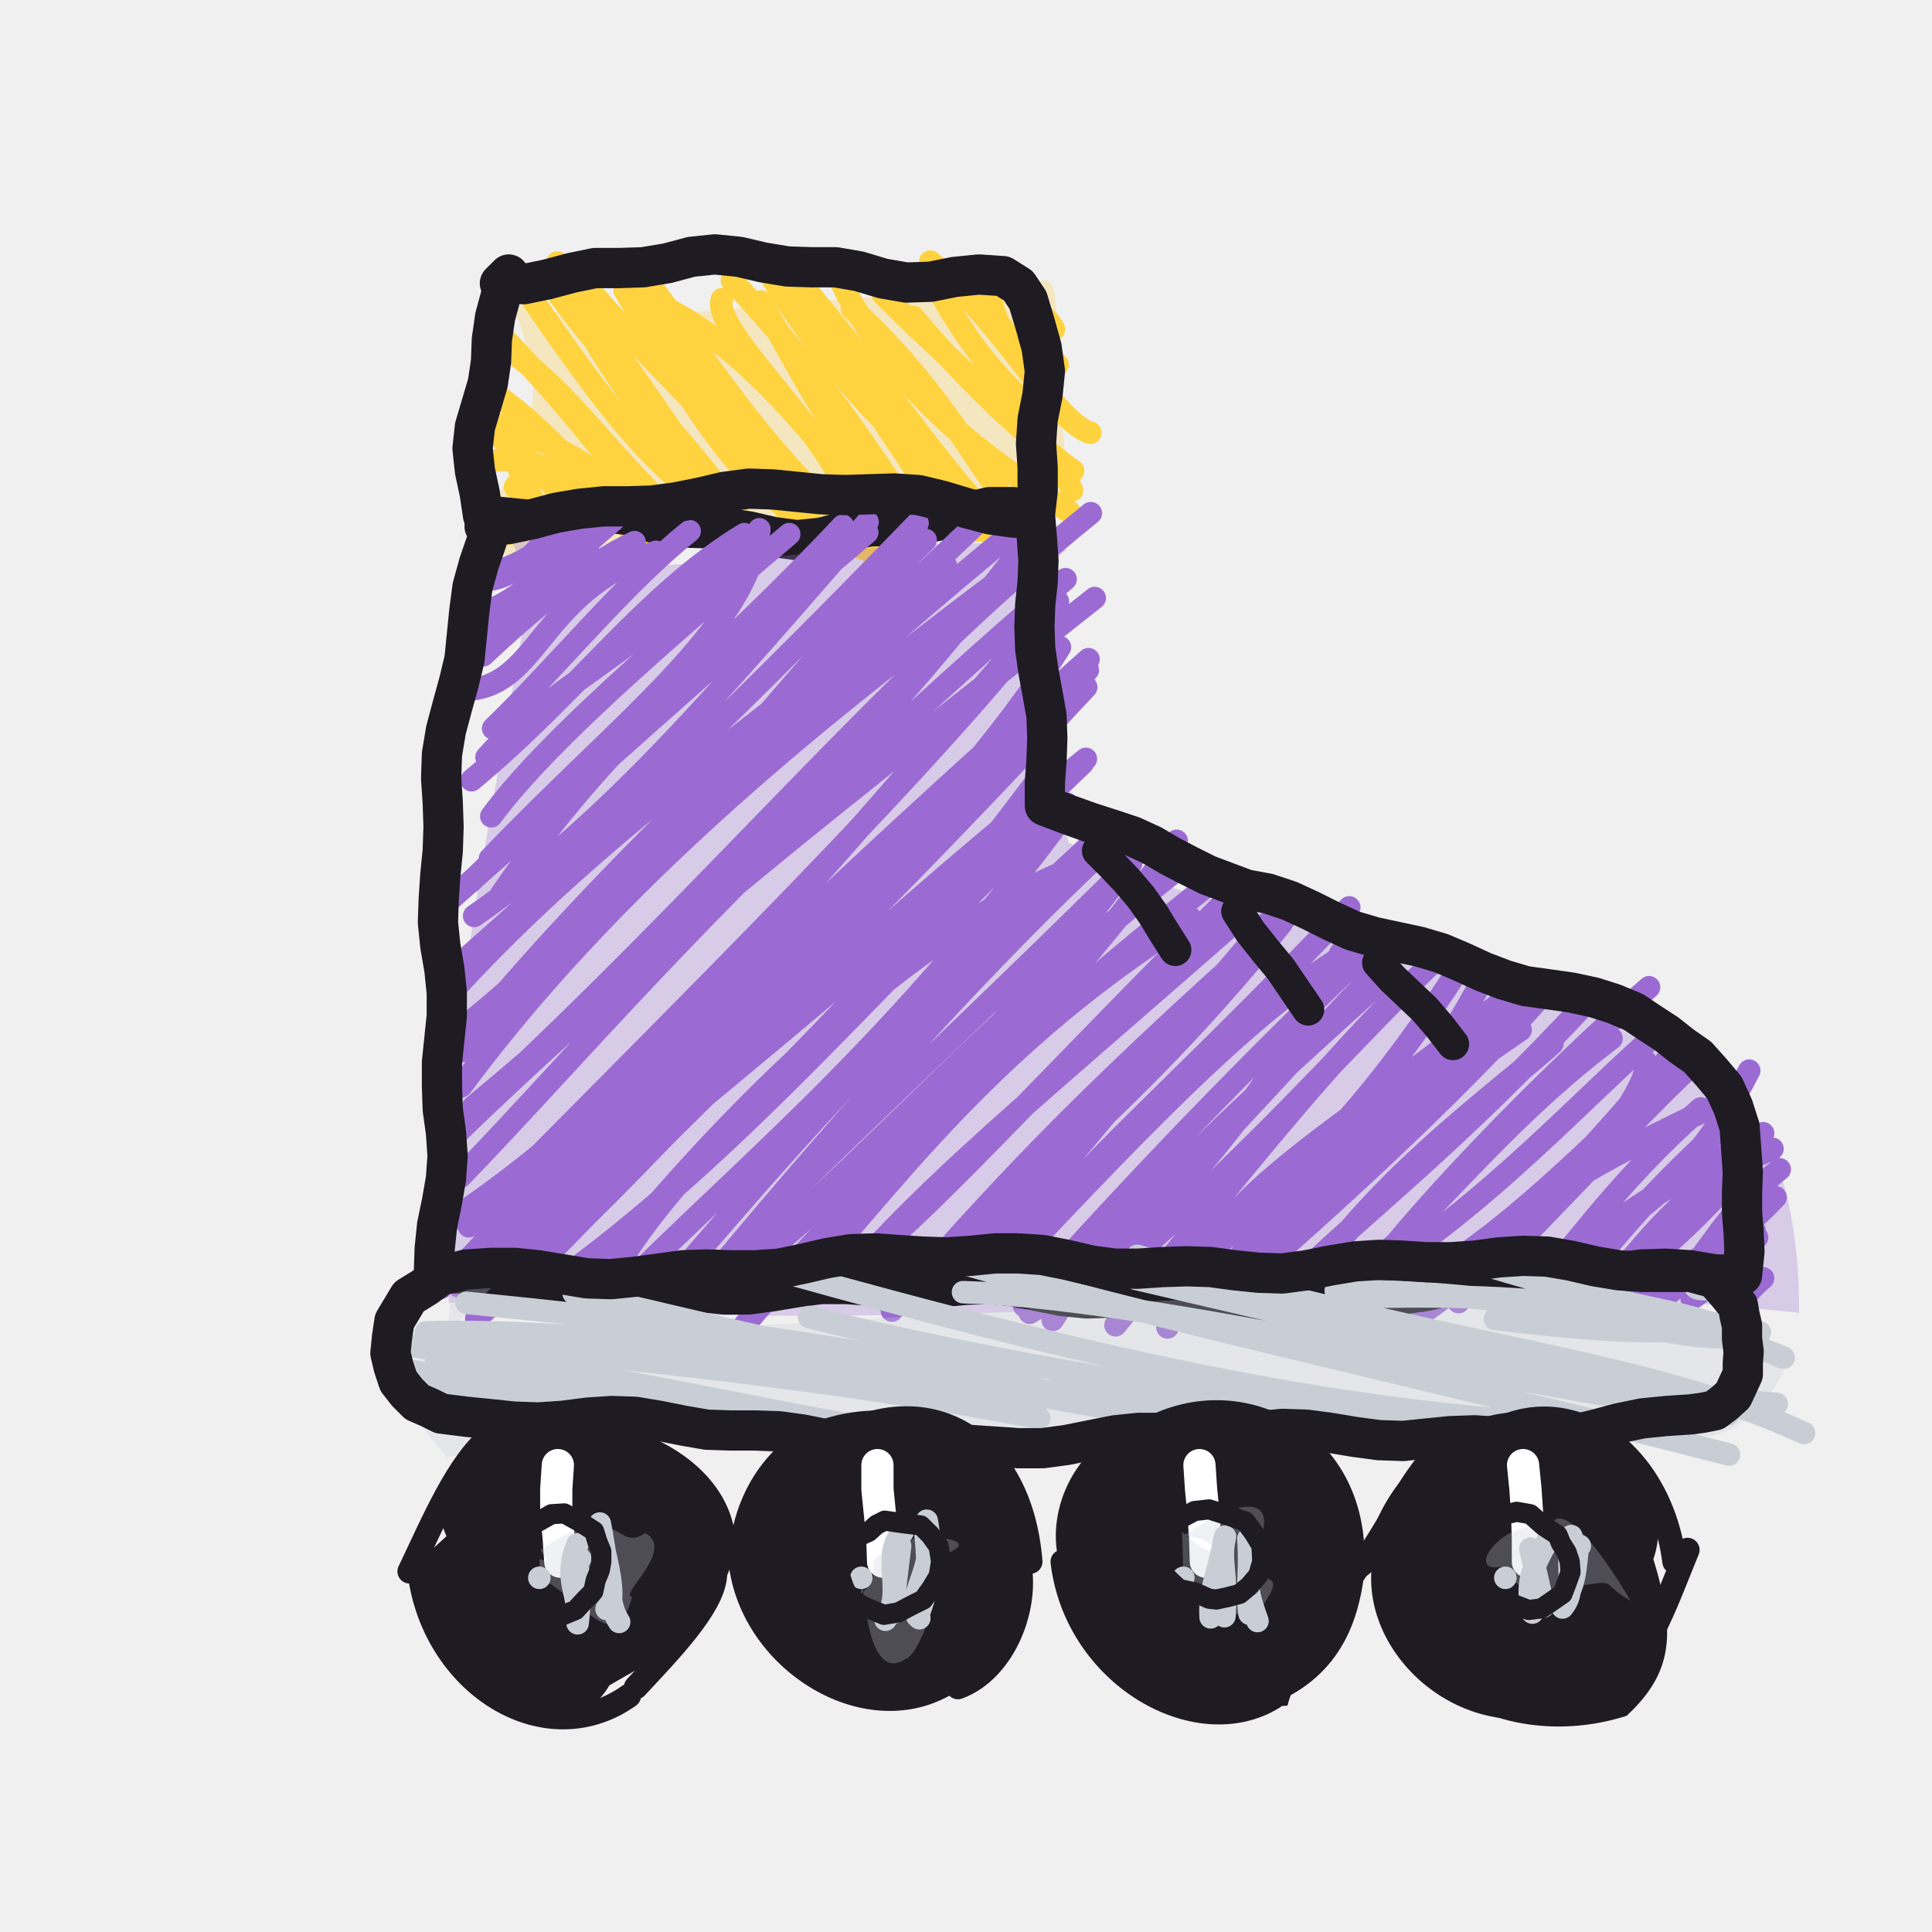
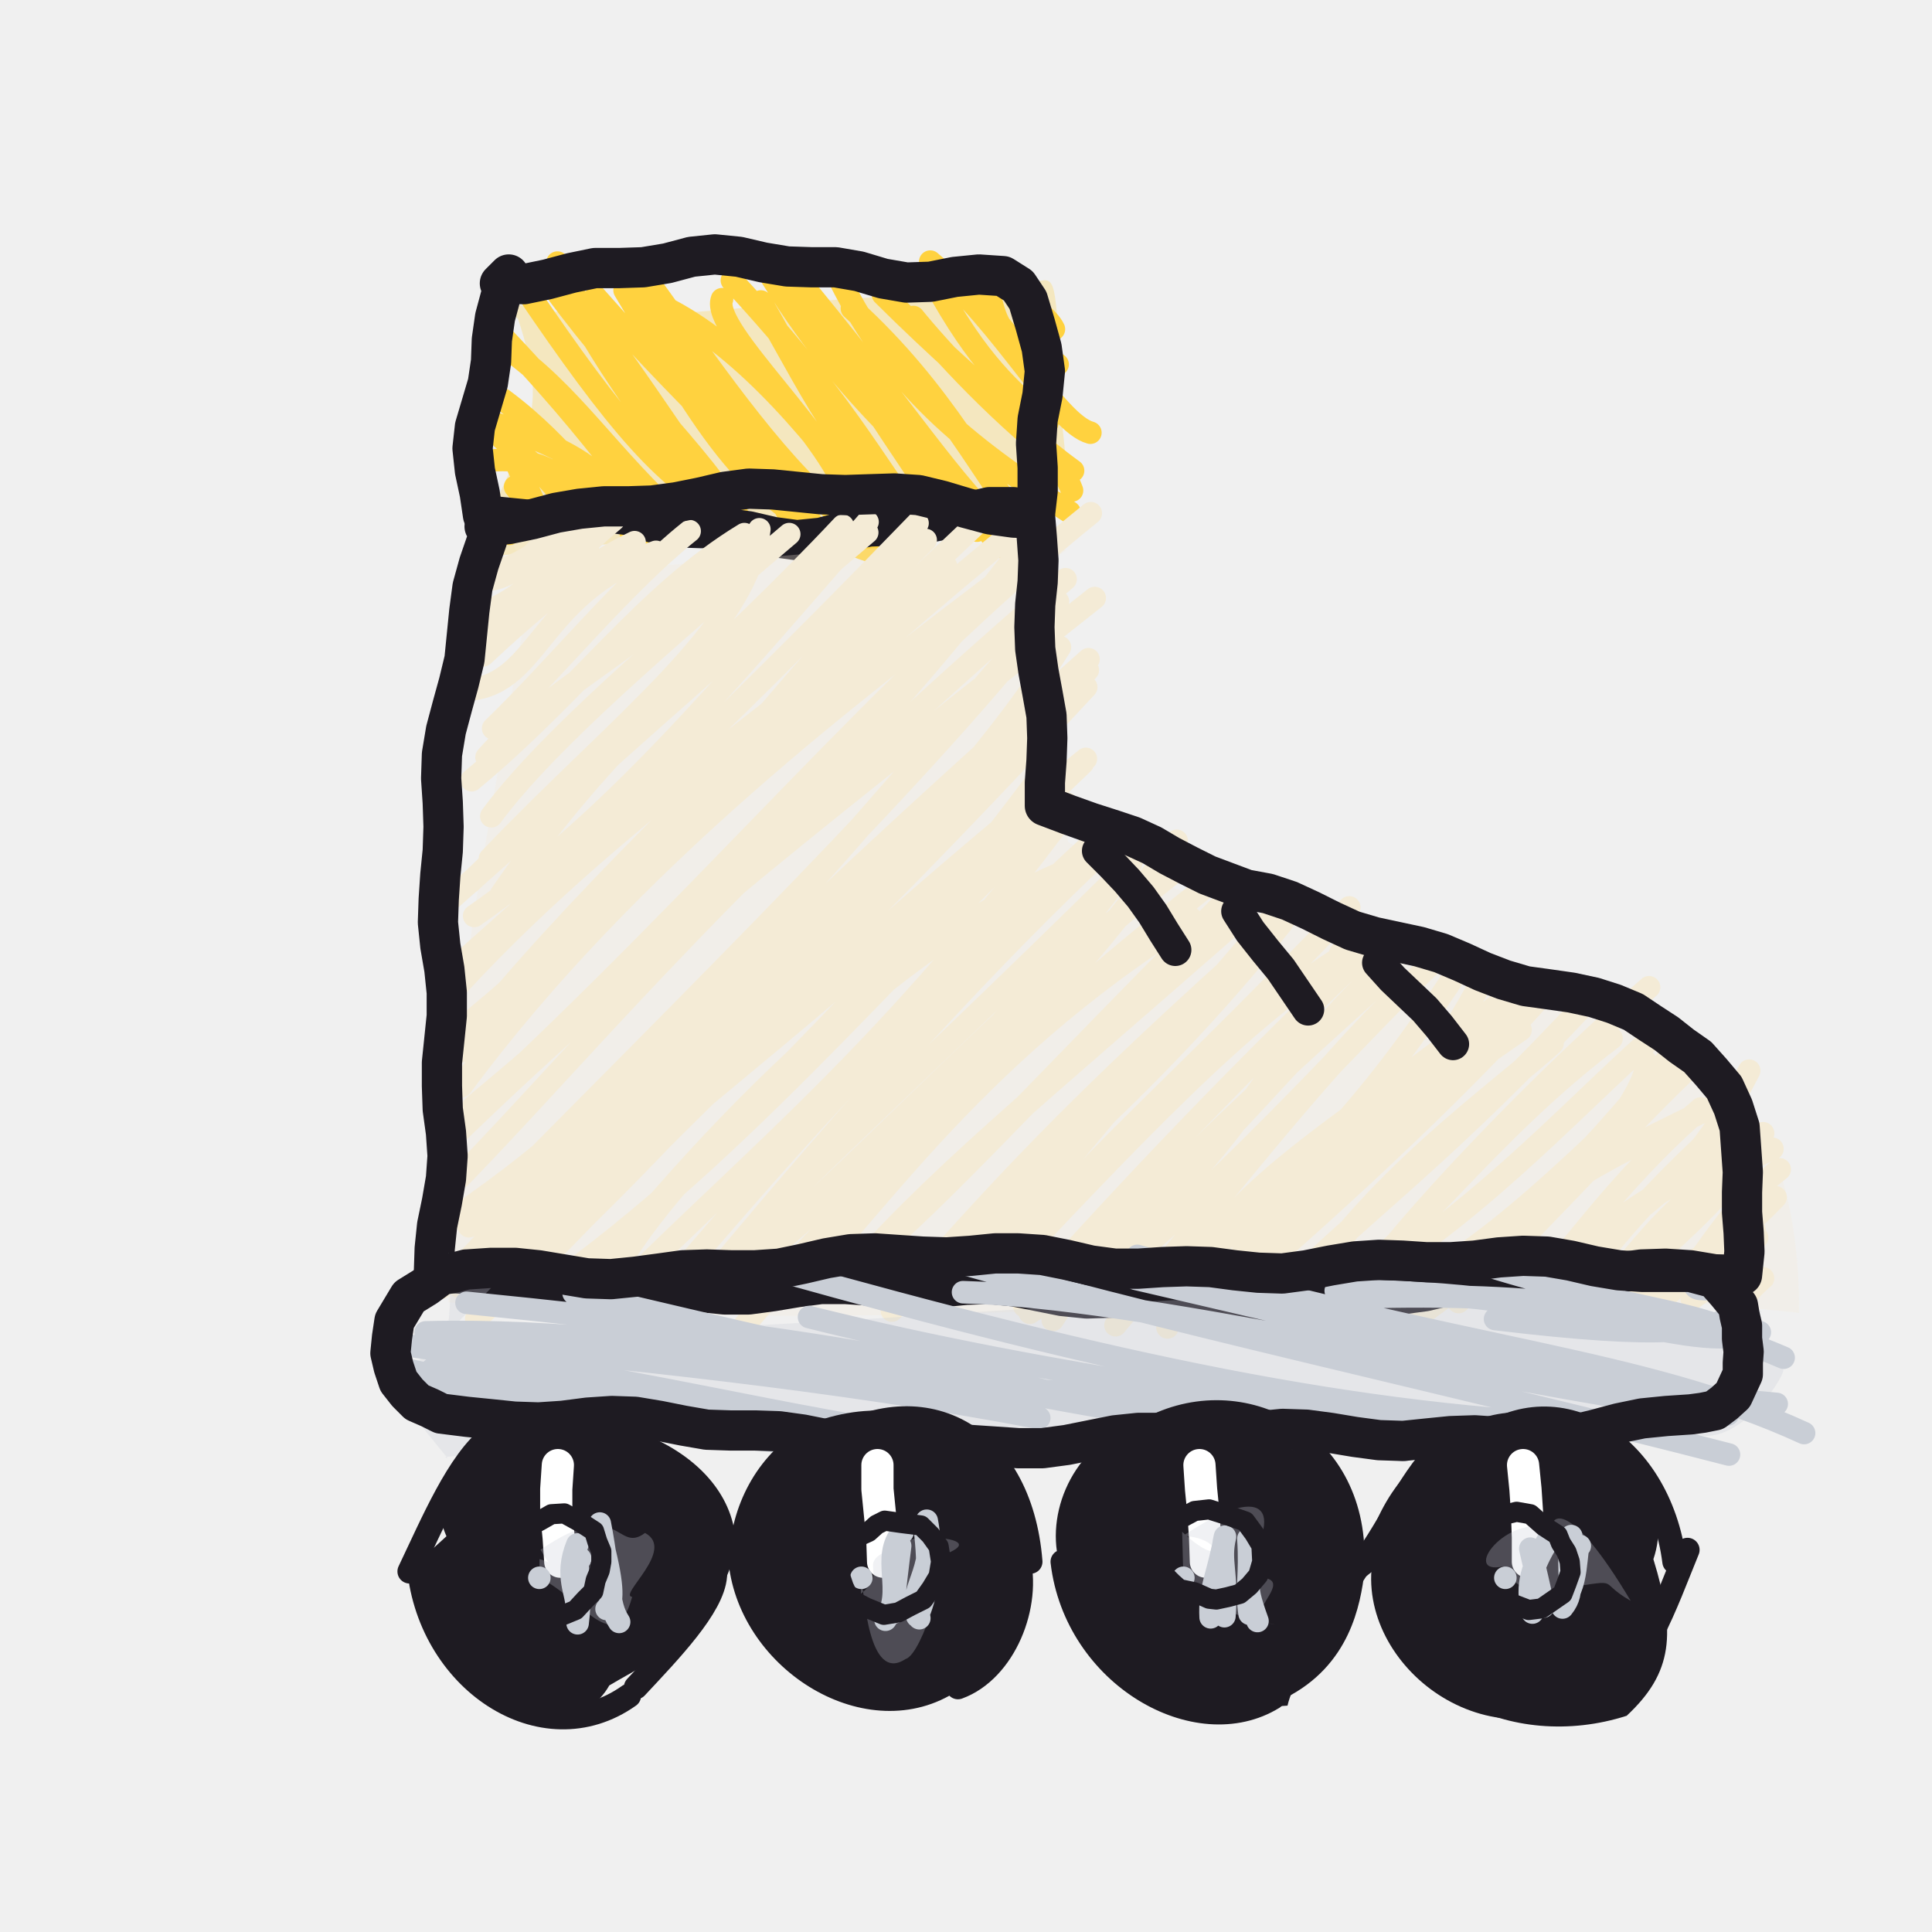
<svg xmlns="http://www.w3.org/2000/svg" viewBox="0 0 240 240" width="240" height="240">
  <g transform="translate(3 2)">
    <path d="M58.75 35.09 C74.66 40.39, 94.36 33.81, 122.53 34.61 C127.6 32.14, 127.82 31.44, 128.35 37.62 C127.13 41.78, 130.36 56.64, 129.16 58.47 C115.74 68.5, 86.42 62.09, 55.58 67.64 C61.84 51.22, 65.66 50.77, 61.36 37.63" fill="#FFD23F" opacity="0.28" />
    <path d="M60.26 64.31 C60.26 64.31, 60.26 64.31, 60.26 64.31 M60.26 64.31 C60.26 64.31, 60.26 64.31, 60.26 64.31 M67.12 62.78 C64.2 63.87, 63.36 60.2, 61.39 56.12 M64.81 63.91 C63.75 61.75, 63 60.94, 60.99 58.47 M72.33 60.94 C68.26 60.4, 67.38 54.78, 58.62 55.16 M69.1 62.67 C67.89 62.14, 67.28 58.45, 59.37 52.47 M75.91 69.01 C75.64 58.09, 70.44 54.89, 58.42 50.55 M77.49 64.36 C70.69 59.87, 67.76 53.81, 59.47 47.64 M79.37 59.73 C75.66 61.47, 75.46 56.73, 59.74 40.13 M82.31 63.45 C72.44 54.68, 68.21 46.88, 59.33 40.82 M87.24 67.2 C79.67 50.92, 70.76 43.47, 66.25 30.62 M88.14 61.82 C80.06 58.43, 73.41 50.32, 62.32 33.99 M89.82 65.2 C80.83 52.31, 73.52 40.76, 65.88 31.64 M90.84 65.64 C84.77 54.76, 76.32 48.03, 65.77 33.75 M100.29 67.26 C94.48 55.63, 83.93 48.58, 75.05 30.89 M95.69 63.41 C92.13 55.4, 84.95 50.78, 70.98 34.88 M105.55 66.62 C89.86 61.41, 84.86 51.11, 74.59 34.06 M100.91 61.65 C93.03 55.34, 84.06 41.97, 78.04 33.7 M102.55 60.49 C101.05 52.78, 85.22 39.01, 86.69 35.17 M106.66 63.42 C98.67 52.02, 89.68 41.55, 80.28 36.55 M110.66 59.88 C103.23 57.91, 98.84 48.34, 91.51 35.45 M111.93 63.43 C106.75 58.04, 103.66 49.79, 87.92 32.83 M118.36 63.92 C114.07 55.66, 102.43 44.81, 93.99 32.01 M115.55 63.04 C108.36 53.71, 103.57 44.25, 93.05 31.5 M121.18 65.91 C112.9 54.66, 103.94 50.25, 92.9 32.53 M124.28 66.36 C115.86 59.33, 111.47 51.44, 97.74 34.7 M126.05 66 C119.02 57.1, 114.52 46.99, 102.83 36.31 M129.86 61.61 C116.52 53.08, 107.9 45.79, 101.43 32.98 M130.3 56.47 C121.63 50.18, 113.29 40.88, 110.46 37.38 M130.17 58.93 C127.78 52.51, 120.55 48.34, 106.68 34.57 M132.45 51.75 C128.15 50.56, 121.86 38.35, 112.56 30.5 M127.09 50.57 C122.52 46.31, 118.7 43.43, 112.92 32.82 M128.38 43.27 C123.13 39.32, 121.1 41.48, 119.77 33.6 M126.94 46.17 C123.14 40.87, 119.93 36.12, 117.62 35.05 M126.67 37.84 C125.8 37.14, 125.1 35.19, 123.78 33.05 M127.92 38.89 C127.24 37.44, 124.98 35.89, 123.27 34.8" fill="none" stroke="#FFD23F" stroke-width="2.8" stroke-linecap="round" stroke-linejoin="round" />
  </g>
  <path d="M62.1 35.2L65.1 35.3L68.0 34.7L71.0 33.9L73.9 33.3L76.9 33.3L79.9 33.2L82.9 32.7L85.9 31.9L88.8 31.6L91.8 31.9L94.8 32.6L97.8 33.1L100.8 33.2L103.8 33.2L106.7 33.7L109.7 34.6L112.6 35.1L115.6 35.0L118.6 34.4L121.6 34.1L124.6 34.3L126.5 35.5L127.7 37.3L128.6 40.3L129.4 43.2L129.8 46.1L129.5 49.1L128.9 52.1L128.7 55.1L128.9 58.1L128.9 61.0L128.6 63.6L125.9 63.0L122.9 63.0L119.9 63.7L117.0 64.6L114.0 65.2L111.0 65.3L108.0 65.4L105.0 66.0L102.0 66.8L99.0 67.1L96.0 66.7L93.0 66.0L90.0 65.6L87.0 65.6L84.0 65.5L81.0 64.9L78.1 64.0L75.1 63.6L72.1 63.9L69.0 64.4L66.0 64.6L63.0 64.3L60.0 64.0L59.6 61.3L59.0 58.5L58.7 55.7L59.0 53.0L59.8 50.3L60.6 47.6L61.0 44.9L61.1 42.2L61.5 39.4L62.2 36.8L63.2 34.1Z" fill="none" stroke="#1E1B22" stroke-width="5" stroke-linecap="round" stroke-linejoin="round" />
  <g transform="translate(3 2)">
-     <path d="M62.02 68.39 C83.07 69.81, 115.1 63.14, 129.52 66.33 C125.18 68.56, 123.83 79.55, 129.72 102.61 C146.88 113.71, 178.97 112.08, 195.91 123.37 C208.99 125.17, 220.64 136.25, 220.48 161.09 C167.69 155.16, 120.14 165.21, 52.74 159.78 C51.13 124.18, 59.95 93.23, 63.65 64.52 C60 64, 60 64, 60 64" fill="#9B6BD3" opacity="0.28" />
-     <path d="M59.88 64.12 C59.88 64.12, 59.88 64.12, 59.88 64.12 M59.88 64.12 C59.88 64.12, 59.88 64.12, 59.88 64.12 M57.99 70 C60.76 69.52, 62.41 67.73, 67.39 62.45 M58.97 68.86 C61.41 68.16, 64.69 66.39, 65.72 64.14 M56.41 74.43 C63.36 71.6, 62.44 70.15, 70.36 63.61 M59.92 74.23 C60.4 73.73, 64.47 69.53, 70.02 65.95 M54.92 77.19 C57.22 78.89, 64.73 69.72, 73.26 62.58 M57.01 79.41 C62.98 73.82, 69.35 68.42, 75.83 65.35 M54.41 83.72 C64.05 83.6, 63.55 71.8, 78.49 66.55 M58.26 88.48 C65.98 81.03, 74.56 70.45, 82.67 63.98 M57.44 92.07 C64.37 84.05, 78.54 77.47, 90.3 64.89 M55.58 94.92 C69.01 83.78, 77.13 71.84, 89.47 64.35 M57.86 104.67 C74.17 87.59, 89.75 76.33, 91.33 63.75 M58.03 99.4 C63.71 91.74, 74.4 81.84, 95.04 64.35 M59.24 109.11 C70.63 92.49, 82.85 81.24, 101.84 64.94 M55.42 107.59 C69.33 94, 87.19 78.77, 101.69 63.31 M52.82 109.85 C68.02 96.41, 85.41 80.48, 104.73 64.15 M55.9 111.78 C72.95 99.98, 86.2 84.14, 104.77 62.84 M52.03 122.43 C72.94 99.09, 97.66 84.07, 114.52 68.33 M55.45 116.58 C76.05 98.46, 96.94 77.5, 110.98 62.99 M51.95 127.63 C74.97 110.45, 94.62 81.95, 111.99 65.08 M56.99 124.61 C71.72 107, 88.73 91.04, 118.24 63.13 M54.29 132.95 C75.29 104.53, 104.58 82.6, 122.71 68.9 M54.27 128.6 C77.44 104.14, 101.23 81.59, 124.42 62.84 M55.6 136.29 C86.07 108.2, 106.6 82.66, 132.5 61.75 M55.77 135.5 C80.78 114.69, 105.53 90.88, 126.4 62.79 M53.03 139.49 C77.95 115.21, 103.19 95.93, 132.99 72.29 M54.21 144.18 C71.25 126.56, 88.15 105.45, 129.37 69.95 M51.81 150.41 C75.17 135.05, 91.42 114.95, 125.09 76.39 M55.25 150.33 C83.8 121.37, 113.03 92.79, 128.42 72.72 M51.76 157.99 C73.47 135.36, 87.42 119.69, 132.22 79.89 M56.56 152.94 C86.05 127.42, 115.39 99.64, 128.67 78.39 M56.16 161.83 C79.51 140.91, 92.29 125.19, 132.13 81.24 M53.99 157.81 C84.67 133.22, 110.5 106.38, 131.93 83.36 M59.04 156.09 C82.68 134.7, 102.58 120.77, 131.5 92.82 M59.72 159.35 C77.43 141.43, 94.38 122.65, 131.89 92.27 M70.09 162.15 C79.25 141.14, 100.4 129.68, 126.53 94 M66.91 156.74 C91.35 138.99, 112.09 113.01, 129.53 97.83 M69.46 158.64 C90.22 132.12, 115.38 109.53, 135.69 104.01 M73.76 158.64 C90.65 141.72, 107.94 128.05, 129.61 98.7 M82.14 160.64 C100.36 138.47, 117.21 119.7, 132.15 105.46 M78.46 159.53 C89.47 147.21, 102.13 130.92, 132.81 102.61 M83.76 160.31 C102.8 145.76, 121.51 127.16, 139.5 102.22 M82.97 159.8 C92.9 147.2, 104.5 137.89, 137.5 105.3 M88.77 163.47 C101.77 147.88, 125 127.63, 143.17 102.45 M87.45 157.06 C108.38 138.56, 123.62 121.13, 144.53 105.03 M94.65 159.02 C104.05 150.88, 116.71 129.62, 144.92 112.06 M94.04 156.64 C112.02 137.23, 131.77 120.07, 146.55 108.36 M102.93 155.52 C110.4 150.64, 125.99 133.09, 150.36 108.82 M101.24 158.07 C112.46 144.83, 125.7 134.27, 151.29 111.77 M111.33 160.2 C117.07 149.58, 134.18 140.08, 156.21 112.7 M107.79 160.81 C120.74 146.39, 128.98 136.68, 156.49 112.25 M115.66 157.97 C125.75 147.2, 131.6 136.58, 154.92 114 M111.75 160.32 C123.21 151.66, 132.58 137.67, 156.6 110.22 M121.11 157.58 C127.93 145.45, 138.72 137.84, 164.61 110.72 M119.22 158.6 C136.06 140.88, 151.95 123.48, 165.26 115.9 M124.92 161.08 C141.89 150.31, 153.97 135.18, 163.57 116.32 M124.24 160.25 C133.15 150.17, 148.49 133.55, 166.29 116.64 M127.77 161.97 C134.1 152.06, 143.25 142.58, 168.97 119.51 M127.07 158.97 C142.97 147.36, 153.86 132.96, 170.48 116.19 M135.57 162.63 C147.27 148.53, 160.49 131.34, 171.39 120.89 M133.31 157.72 C150.74 143.92, 167.3 124.43, 176.23 116.43 M142.03 162.9 C147.24 145.87, 162.4 139.82, 184.64 121.52 M138.61 159.93 C159.68 145.13, 170.15 130.77, 178.31 118.24 M149.74 158.29 C155.27 150.51, 169.88 140.33, 180.38 121.14 M146.94 160.86 C152.55 148.72, 165.64 139.3, 186.08 122.44 M152.69 157.39 C159.22 143.09, 171.13 136.26, 185.89 125.94 M150.49 158.11 C163.65 146.9, 180.32 131.21, 189.06 121.04 M157.31 160.84 C166.61 145.07, 183.72 133.32, 189.86 127.6 M157.62 157.26 C166.99 148.06, 177.56 140.38, 194.4 122.17 M165.05 159.56 C171.26 149.99, 189.36 131.49, 201.85 120.64 M163.1 158.42 C172.13 152.77, 181.64 138.72, 197.19 127 M164.61 161.74 C178.11 155.95, 186.1 149.21, 206.02 129.48 M166.44 157.13 C181.85 147.74, 194.06 133.88, 203.55 125.78 M172.1 162.24 C190.36 149.89, 202.73 132.56, 201.38 129.79 M175.77 159.62 C183.89 150.7, 191.31 145.67, 205.72 127.6 M175.29 159.98 C186.51 146.57, 194.08 143.07, 211.74 134.53 M178.18 159.75 C189.48 148.84, 202.32 134.43, 208.59 129.07 M183.36 156.16 C196.85 152.51, 206.43 146.35, 214.29 131 M186.79 159.1 C191.42 154.62, 197.18 145.39, 208.27 135.7 M190.32 162.03 C193.46 149.14, 201.51 147.71, 216.02 138.78 M191.83 158.25 C196.09 154.39, 198.77 148.86, 213.14 136.11 M196.02 158.73 C203.19 150.22, 206.44 145.31, 217.18 140.71 M198.19 157.71 C204.33 152.63, 212.75 144.93, 214.09 141.35 M198.77 162.28 C208.78 157.57, 208.32 150.92, 218.08 143.26 M200.7 158.8 C208.06 153.96, 211.87 152.77, 217.57 146.73 M206.29 157.56 C209.04 158.69, 210.3 152.92, 215.27 151.72 M207.15 159.36 C209.9 157.54, 213.28 153.79, 214.96 150.83 M214.04 158.22 C214.35 159.03, 214.63 157.51, 215.75 156.84 M214.23 158.54 C214.66 158.02, 215.52 157.17, 216.01 156.79" fill="none" stroke="#9B6BD3" stroke-width="2.8" stroke-linecap="round" stroke-linejoin="round" />
+     <path d="M62.02 68.39 C83.07 69.81, 115.1 63.14, 129.52 66.33 C125.18 68.56, 123.83 79.55, 129.72 102.61 C146.88 113.71, 178.97 112.08, 195.91 123.37 C208.99 125.17, 220.64 136.25, 220.48 161.09 C167.69 155.16, 120.14 165.21, 52.74 159.78 C51.13 124.18, 59.95 93.23, 63.65 64.52 C60 64, 60 64, 60 64" fill="#F4EBD6" opacity="0.28" />
+     <path d="M59.88 64.12 C59.88 64.12, 59.88 64.12, 59.88 64.12 M59.88 64.12 C59.88 64.12, 59.88 64.12, 59.88 64.12 M57.99 70 C60.76 69.52, 62.41 67.73, 67.39 62.45 M58.97 68.86 C61.41 68.16, 64.69 66.39, 65.72 64.14 M56.41 74.43 C63.36 71.6, 62.44 70.15, 70.36 63.61 M59.92 74.23 C60.4 73.73, 64.47 69.53, 70.02 65.95 M54.92 77.19 C57.22 78.89, 64.73 69.72, 73.26 62.58 M57.01 79.41 C62.98 73.82, 69.35 68.42, 75.83 65.35 M54.41 83.72 C64.05 83.6, 63.55 71.8, 78.49 66.55 M58.26 88.48 C65.98 81.03, 74.56 70.45, 82.67 63.98 M57.44 92.07 C64.37 84.05, 78.54 77.47, 90.3 64.89 M55.58 94.92 C69.01 83.78, 77.13 71.84, 89.47 64.35 M57.86 104.67 C74.17 87.59, 89.75 76.33, 91.33 63.75 M58.03 99.4 C63.71 91.74, 74.4 81.84, 95.04 64.35 M59.24 109.11 C70.63 92.49, 82.85 81.24, 101.84 64.94 M55.42 107.59 C69.33 94, 87.19 78.77, 101.69 63.31 M52.82 109.85 C68.02 96.41, 85.41 80.48, 104.73 64.15 M55.9 111.78 C72.95 99.98, 86.2 84.14, 104.77 62.84 M52.03 122.43 C72.94 99.09, 97.66 84.07, 114.52 68.33 M55.45 116.58 C76.05 98.46, 96.94 77.5, 110.98 62.99 M51.95 127.63 C74.97 110.45, 94.62 81.95, 111.99 65.08 M56.99 124.61 C71.72 107, 88.73 91.04, 118.24 63.13 M54.29 132.95 C75.29 104.53, 104.58 82.6, 122.71 68.9 M54.27 128.6 C77.44 104.14, 101.23 81.59, 124.42 62.84 M55.6 136.29 C86.07 108.2, 106.6 82.66, 132.5 61.75 M55.77 135.5 C80.78 114.69, 105.53 90.88, 126.4 62.79 M53.03 139.49 C77.95 115.21, 103.19 95.93, 132.99 72.29 M54.21 144.18 C71.25 126.56, 88.15 105.45, 129.37 69.95 M51.81 150.41 C75.17 135.05, 91.42 114.95, 125.09 76.39 M55.25 150.33 C83.8 121.37, 113.03 92.79, 128.42 72.72 M51.76 157.99 C73.47 135.36, 87.42 119.69, 132.22 79.89 M56.56 152.94 C86.05 127.42, 115.39 99.64, 128.67 78.39 M56.16 161.83 C79.51 140.91, 92.29 125.19, 132.13 81.24 M53.99 157.81 C84.67 133.22, 110.5 106.38, 131.93 83.36 M59.04 156.09 C82.68 134.7, 102.58 120.77, 131.5 92.82 M59.72 159.35 C77.43 141.43, 94.38 122.65, 131.89 92.27 M70.09 162.15 C79.25 141.14, 100.4 129.68, 126.53 94 M66.91 156.74 C91.35 138.99, 112.09 113.01, 129.53 97.83 M69.46 158.64 C90.22 132.12, 115.38 109.53, 135.69 104.01 M73.76 158.64 C90.65 141.72, 107.94 128.05, 129.61 98.7 M82.14 160.64 C100.36 138.47, 117.21 119.7, 132.15 105.46 M78.46 159.53 C89.47 147.21, 102.13 130.92, 132.81 102.61 M83.76 160.31 C102.8 145.76, 121.51 127.16, 139.5 102.22 M82.97 159.8 C92.9 147.2, 104.5 137.89, 137.5 105.3 M88.77 163.47 C101.77 147.88, 125 127.63, 143.17 102.45 M87.45 157.06 C108.38 138.56, 123.62 121.13, 144.53 105.03 M94.65 159.02 C104.05 150.88, 116.71 129.62, 144.92 112.06 M94.04 156.64 C112.02 137.23, 131.77 120.07, 146.55 108.36 M102.93 155.52 C110.4 150.64, 125.99 133.09, 150.36 108.82 M101.24 158.07 C112.46 144.83, 125.7 134.27, 151.29 111.77 M111.33 160.2 C117.07 149.58, 134.18 140.08, 156.21 112.7 M107.79 160.81 C120.74 146.39, 128.98 136.68, 156.49 112.25 M115.66 157.97 C125.75 147.2, 131.6 136.58, 154.92 114 M111.75 160.32 C123.21 151.66, 132.58 137.67, 156.6 110.22 M121.11 157.58 C127.93 145.45, 138.72 137.84, 164.61 110.72 M119.22 158.6 C136.06 140.88, 151.95 123.48, 165.26 115.9 M124.92 161.08 C141.89 150.31, 153.97 135.18, 163.57 116.32 M124.24 160.25 C133.15 150.17, 148.49 133.55, 166.29 116.64 M127.77 161.97 C134.1 152.06, 143.25 142.58, 168.97 119.51 M127.07 158.97 C142.97 147.36, 153.86 132.96, 170.48 116.19 M135.57 162.63 C147.27 148.53, 160.49 131.34, 171.39 120.89 M133.31 157.72 C150.74 143.92, 167.3 124.43, 176.23 116.43 M142.03 162.9 C147.24 145.87, 162.4 139.82, 184.64 121.52 M138.61 159.93 C159.68 145.13, 170.15 130.77, 178.31 118.24 M149.74 158.29 C155.27 150.51, 169.88 140.33, 180.38 121.14 M146.94 160.86 C152.55 148.72, 165.64 139.3, 186.08 122.44 M152.69 157.39 C159.22 143.09, 171.13 136.26, 185.89 125.94 M150.49 158.11 C163.65 146.9, 180.32 131.21, 189.06 121.04 M157.31 160.84 C166.61 145.07, 183.72 133.32, 189.86 127.6 M157.62 157.26 C166.99 148.06, 177.56 140.38, 194.4 122.17 M165.05 159.56 C171.26 149.99, 189.36 131.49, 201.85 120.64 M163.1 158.42 C172.13 152.77, 181.64 138.72, 197.19 127 M164.61 161.74 C178.11 155.95, 186.1 149.21, 206.02 129.48 M166.44 157.13 C181.85 147.74, 194.06 133.88, 203.55 125.78 M172.1 162.24 C190.36 149.89, 202.73 132.56, 201.38 129.79 M175.77 159.62 C183.89 150.7, 191.31 145.67, 205.72 127.6 M175.29 159.98 C186.51 146.57, 194.08 143.07, 211.74 134.53 M178.18 159.75 C189.48 148.84, 202.32 134.43, 208.59 129.07 M183.36 156.16 C196.85 152.51, 206.43 146.35, 214.29 131 M186.79 159.1 C191.42 154.62, 197.18 145.39, 208.27 135.7 M190.32 162.03 C193.46 149.14, 201.51 147.71, 216.02 138.78 M191.83 158.25 C196.09 154.39, 198.77 148.86, 213.14 136.11 M196.02 158.73 C203.19 150.22, 206.44 145.31, 217.18 140.71 M198.19 157.71 C204.33 152.63, 212.75 144.93, 214.09 141.35 M198.77 162.28 C208.78 157.57, 208.32 150.92, 218.08 143.26 M200.7 158.8 C208.06 153.96, 211.87 152.77, 217.57 146.73 M206.29 157.56 C209.04 158.69, 210.3 152.92, 215.27 151.72 M207.15 159.36 C209.9 157.54, 213.28 153.79, 214.96 150.83 M214.04 158.22 C214.35 159.03, 214.63 157.51, 215.75 156.84 M214.23 158.54 C214.66 158.02, 215.52 157.17, 216.01 156.79" fill="none" stroke="#F4EBD6" stroke-width="2.8" stroke-linecap="round" stroke-linejoin="round" />
  </g>
  <path d="M60.2 65.4L63.2 65.1L66.1 64.5L69.1 63.7L72.0 63.2L75.0 62.9L78.0 62.9L81.0 62.8L84.0 62.4L87.0 61.8L90.0 61.1L93.0 60.7L96.0 60.8L99.0 61.1L102.0 61.4L105.0 61.5L108.0 61.4L111.1 61.3L114.1 61.5L117.0 62.2L120.0 63.1L123.0 63.9L125.9 64.3L128.6 64.4L128.8 66.8L129.0 69.6L128.9 72.3L128.6 75.1L128.5 77.9L128.6 80.6L129.0 83.4L129.5 86.1L130.0 88.9L130.1 91.7L130.0 94.5L129.8 97.2L129.8 100.1L132.7 101.2L135.5 102.2L138.3 103.1L140.7 103.9L143.1 105.0L145.3 106.3L147.6 107.5L150.0 108.7L152.4 109.6L154.8 110.5L157.5 111.0L160.2 111.9L162.8 113.1L165.4 114.4L168.0 115.6L170.7 116.4L173.5 117.0L176.3 117.6L179.0 118.4L181.6 119.5L184.2 120.7L186.8 121.7L189.5 122.5L192.4 122.9L195.2 123.3L198.0 123.9L200.5 124.7L202.9 125.7L205.0 127.1L207.0 128.4L208.9 129.9L210.9 131.3L212.6 133.2L214.2 135.1L215.3 137.5L216.1 140.0L216.3 142.8L216.5 145.6L216.4 148.1L216.4 150.6L216.6 153.1L216.7 155.5L216.4 158.4L213.0 158.3L210.0 157.8L206.9 157.6L203.9 157.7L200.9 158.1L198.0 158.5L195.0 158.7L192.0 158.6L188.9 158.5L185.9 158.5L183.0 159.0L180.0 159.7L177.0 160.4L174.0 160.8L171.0 160.8L168.0 160.7L165.0 160.8L162.0 161.2L159.0 161.8L156.0 162.2L153.0 162.2L150.0 161.8L147.0 161.4L144.0 161.1L141.0 161.1L138.0 161.2L135.0 161.3L132.0 161.0L129.0 160.4L126.0 159.8L123.0 159.5L120.0 159.6L117.0 159.9L114.0 160.1L111.0 160.0L108.0 159.7L105.0 159.5L102.0 159.5L99.0 159.9L96.0 160.4L93.0 160.8L90.0 160.8L87.0 160.5L84.0 160.2L81.0 160.2L78.0 160.4L74.9 160.6L71.9 160.6L68.9 160.2L66.0 159.4L63.0 158.7L60.0 158.3L57.0 158.2L53.9 158.1L54.0 155.1L54.3 152.2L54.9 149.3L55.4 146.4L55.6 143.6L55.4 140.7L55.0 137.8L54.9 134.9L54.9 132.0L55.2 129.1L55.5 126.2L55.5 123.3L55.2 120.4L54.7 117.5L54.4 114.6L54.5 111.7L54.7 108.7L55.0 105.7L55.1 102.7L55.0 99.7L54.8 96.7L54.9 93.7L55.4 90.7L56.2 87.7L57.0 84.8L57.7 81.9L58.0 78.9L58.3 75.9L58.7 72.9L59.5 70.0L60.5 67.1L61.4 64.2Z" fill="none" stroke="#1E1B22" stroke-width="5" stroke-linecap="round" stroke-linejoin="round" />
  <path d="M136.4 105.7L138.2 107.5L140.0 109.4L141.7 111.4L143.2 113.5L144.6 115.8L146.0 118.0M153.7 113.2L155.3 115.7L157.2 118.1L159.1 120.4L160.8 122.9L162.5 125.4M171.2 119.6L173.0 121.6L175.0 123.5L177.0 125.4L178.8 127.5L180.5 129.7" fill="none" stroke="#1E1B22" stroke-width="4" stroke-linecap="round" stroke-linejoin="round" />
  <g transform="translate(3 2)">
    <path d="M52.52 163.66 C116.17 163.8, 164.55 153.47, 209.25 162.65 C216.51 160.83, 216 160.44, 215.63 161.23 C217.42 166.16, 217.77 166.84, 218.53 168.18 C218.59 169.39, 210.98 180.88, 204.81 174.41 C152.5 178.98, 101.71 173.49, 52.28 179 C53.62 179.88, 50.53 177.4, 44.81 168.54 C49.58 166.8, 49.45 167.17, 49.68 165.48 C53.85 167.44, 52.84 156.42, 52.69 153.64 C58 158, 58 158, 58 158" fill="#C9CED6" opacity="0.28" />
    <path d="M58.31 176.06 C58.31 176.06, 58.31 176.06, 58.31 176.06 M58.31 176.06 C58.31 176.06, 58.31 176.06, 58.31 176.06 M76.38 174.41 C67.96 173.41, 60.42 174.32, 49.09 171.62 M81.84 173.97 C70.05 171.85, 63.56 172.85, 49.29 170.9 M103.03 177.83 C84.92 176.85, 70.73 173.33, 47.93 168.22 M105 175.09 C86.63 174.62, 68.88 169.09, 50.69 168.07 M127.32 177.01 C107.99 178.1, 88.71 171.11, 47.12 165.05 M126.1 174.14 C100.98 169.32, 73.19 166.51, 49.81 164.39 M148.82 171.68 C115.49 172.2, 82.36 162.7, 49.87 163.51 M150.21 178.31 C125.24 168.43, 98 164.13, 54.95 159.84 M171.42 178.14 C151.34 175.48, 127.21 171.02, 71.83 162.37 M174.77 178 C139.19 175.28, 106.75 167.76, 68.25 158.63 M198.66 178.95 C159.61 173, 128.11 169.28, 97.5 161.61 M197.45 175.18 C165.06 174.04, 135.27 167.48, 93.12 155.68 M211.78 178.69 C180.18 170.49, 138.43 161.49, 112.4 153.74 M211.65 173.71 C177.26 168.71, 139.01 159.16, 116.63 158.52 M221.11 176.02 C200.68 166.62, 178.65 165.83, 138.28 154.01 M217.71 172.4 C193.26 170.26, 169.73 164.18, 138.08 156.86 M215.61 163.5 C205.6 166.41, 193.99 158.24, 162.93 158.34 M218.57 166.66 C203.24 160.04, 185.25 158.47, 164.23 159.21 M212.55 161.54 C208.37 163.24, 204.43 164.46, 182.72 161.85 M214.94 165.03 C208.58 160.61, 202.96 161.61, 182.84 155.56 M210.97 158.89 C209.93 157.63, 208 158.52, 207.57 157.83 M211.67 158.21 C210.76 158.49, 209.79 157.94, 207.86 157.57" fill="none" stroke="#C9CED6" stroke-width="2.8" stroke-linecap="round" stroke-linejoin="round" />
  </g>
  <path d="M58.0 157.7L61.0 157.5L64.0 157.5L66.9 157.8L69.9 158.3L72.9 158.8L75.9 158.9L78.9 158.6L81.9 158.2L84.8 157.8L87.8 157.7L90.8 157.8L93.8 157.8L96.8 157.6L99.7 157.0L102.7 156.3L105.7 155.8L108.7 155.7L111.6 155.9L114.6 156.1L117.6 156.2L120.6 156.0L123.6 155.7L126.5 155.7L129.5 155.9L132.5 156.5L135.5 157.2L138.5 157.6L141.4 157.6L144.4 157.4L147.4 157.3L150.4 157.4L153.4 157.8L156.3 158.1L159.3 158.2L162.3 157.8L165.3 157.2L168.3 156.7L171.3 156.5L174.2 156.6L177.2 156.8L180.2 156.8L183.2 156.6L186.2 156.2L189.2 156.0L192.2 156.1L195.1 156.6L198.1 157.3L201.1 157.8L204.0 158.0L207.0 158.0L210.0 158.0L211.5 158.4L213.0 158.8L214.5 160.5L215.9 162.2L216.1 163.4L216.4 164.7L216.4 166.3L216.6 167.9L216.5 169.3L216.5 170.7L215.9 172.0L215.3 173.3L214.2 174.3L213.0 175.2L211.5 175.5L210.0 175.7L207.0 175.9L204.0 176.2L201.1 176.8L198.1 177.6L195.2 178.3L192.2 178.7L189.2 178.7L186.2 178.5L183.2 178.3L180.2 178.4L177.2 178.7L174.3 179.0L171.3 178.9L168.3 178.5L165.3 178.0L162.3 177.6L159.3 177.5L156.3 177.8L153.4 178.2L150.4 178.3L147.4 178.2L144.4 178.0L141.4 178.0L138.5 178.3L135.5 178.9L132.5 179.5L129.5 179.9L126.5 179.9L123.6 179.7L120.6 179.5L117.6 179.6L114.6 179.9L111.6 180.1L108.6 180.0L105.7 179.6L102.7 178.8L99.7 178.2L96.8 177.8L93.8 177.7L90.8 177.7L87.8 177.6L84.9 177.1L81.9 176.5L78.9 176.0L76.0 175.9L73.0 176.1L69.9 176.5L66.9 176.7L63.9 176.6L61.0 176.3L58.0 176.0L56.4 175.8L54.8 175.6L53.4 174.9L51.8 174.2L50.6 173.0L49.5 171.6L48.9 169.8L48.5 168.1L48.7 166.1L49.0 164.1L49.9 162.6L50.8 161.1L52.9 159.8L54.8 158.4L56.4 158.1L57.9 157.7Z" fill="none" stroke="#1E1B22" stroke-width="5" stroke-linecap="round" stroke-linejoin="round" />
  <path d="M52 194 C54.73 209.71, 70.53 218.47, 75.69 209.37 C81.74 205.77, 88.5 203.22, 91.42 192.46 C91.57 180.39, 75.05 173.48, 62.11 177.15 C55.74 181, 52.99 185.14, 55.46 190.84 C52 194, 52 194, 52 194" fill="#1E1B22" />
  <path d="M52 194 C52.98 208.69, 67.42 218.26, 78.14 210.65 M79 209.59 C83.2 205.09, 88.53 199.59, 88.82 195.76 M88 194 C89.08 181.75, 71.27 171.68, 61.52 177.66 M61 178.41 C56.93 181.56, 53.74 189.21, 50.87 195.21 M52 194 C52 194, 52 194, 52 194" fill="none" stroke="#1E1B22" stroke-width="3" stroke-linecap="round" stroke-linejoin="round" />
  <path d="M69.6 194.0L69.4 191.0L69.1 188.0L69.1 185.0L69.3 182.0" fill="none" stroke="#FFFFFF" stroke-width="4" stroke-linecap="round" stroke-linejoin="round" />
  <g transform="translate(3 2)">
    <path d="M64 194 C69.34 196.53, 73.38 204.21, 75.53 196.37 C73.75 196.19, 81.01 190.51, 77.13 188.43 C73.51 191.12, 74.12 183.7, 64.15 190.51 C66.76 195.15, 66.81 192.3, 64.02 191.68 C64 194, 64 194, 64 194" fill="#C9CED6" opacity="0.28" />
    <path d="M64 194 C64 194, 64 194, 64 194 M64 194 C64 194, 64 194, 64 194 M68.75 199.65 C69.42 194.32, 68.14 190.88, 69.08 191.62 M68.6 197.72 C68.81 196.02, 67.08 193.88, 68.72 189.86 M73.91 199.48 C72.38 197.17, 72.9 194.44, 71.51 187.26 M72.35 197.87 C73.12 197.21, 73.27 195.26, 71.87 189.82" fill="none" stroke="#C9CED6" stroke-width="2.8" stroke-linecap="round" stroke-linejoin="round" />
  </g>
  <path d="M63.3 194.1L63.3 196.0L64.0 197.6L65.0 199.3L67.4 200.2L69.8 200.7L71.5 200.0L72.7 198.7L73.7 197.7L74.0 196.3L74.5 195.1L74.7 194.0L74.7 192.7L74.2 191.5L73.8 190.2L72.1 189.1L70.1 188.0L68.5 188.1L67.1 188.9L65.6 189.7L64.7 191.0L63.8 192.3L63.3 193.9Z" fill="none" stroke="#1E1B22" stroke-width="2.5" stroke-linecap="round" stroke-linejoin="round" />
  <path d="M92 194 C91.3 205.14, 107.27 215.81, 117.82 210.62 C121.37 206.44, 128.4 200.7, 127.01 190.47 C126.13 183, 116.07 170.11, 99.29 177.38 C96.97 179.52, 94.57 183.98, 90.73 190.43 C92 194, 92 194, 92 194" fill="#1E1B22" />
  <path d="M92 194 C93.33 206.41, 108.07 215.47, 118.15 208.76 M119 209.59 C124.74 207.5, 128.03 199.35, 126.42 193.35 M128 194 C126.75 178.15, 114.4 171.46, 101.84 179.79 M101 178.41 C95.48 181.43, 92.49 187.18, 92.1 192.93 M92 194 C92 194, 92 194, 92 194" fill="none" stroke="#1E1B22" stroke-width="3" stroke-linecap="round" stroke-linejoin="round" />
  <path d="M109.7 194.0L109.6 191.0L109.3 188.0L109.0 185.0L109.0 182.0" fill="none" stroke="#FFFFFF" stroke-width="4" stroke-linecap="round" stroke-linejoin="round" />
  <g transform="translate(3 2)">
    <path d="M104 194 C104.35 195.84, 104.83 207.17, 109.47 204.1 C111.64 203.52, 114.95 191.73, 113.94 191.24 C120.99 188.76, 108.6 188.54, 110.03 189.66 C101.9 192.03, 107.98 192.8, 103.94 195.98 C104 194, 104 194, 104 194" fill="#C9CED6" opacity="0.28" />
    <path d="M104 194 C104 194, 104 194, 104 194 M104 194 C104 194, 104 194, 104 194 M107 199.21 C109.47 195.73, 106.36 191.44, 109.12 188.33 M108 198.32 C108.02 195.98, 108.54 192.42, 108.82 190.03 M111.2 199.02 C109.44 195.51, 113.45 193.52, 112.12 186.91 M110.95 198.79 C112.02 196.3, 112.53 193.83, 111.97 188.65" fill="none" stroke="#C9CED6" stroke-width="2.8" stroke-linecap="round" stroke-linejoin="round" />
  </g>
  <path d="M104.5 193.9L104.3 195.6L104.8 197.1L105.5 198.6L107.6 199.7L109.8 200.6L111.6 200.3L113.1 199.5L114.7 198.7L115.7 197.3L116.6 195.8L116.9 194.0L116.6 192.1L115.6 190.7L114.4 189.5L112.0 189.2L109.9 188.9L108.9 189.4L107.9 190.3L106.8 190.8L106.0 191.7L105.1 192.7L104.5 194.1Z" fill="none" stroke="#1E1B22" stroke-width="2.5" stroke-linecap="round" stroke-linejoin="round" />
  <path d="M132 194 C135.07 207.78, 144 213.15, 159.94 211.88 C160.99 207.12, 168.31 198.19, 169.8 195.68 C167.89 178.42, 149.89 173.93, 143.67 177.61 C138.21 178.05, 128.96 190.02, 133.19 197.22 C132 194, 132 194, 132 194" fill="#1E1B22" />
  <path d="M132 194 C133.67 208.14, 148.72 216.69, 158.15 210.87 M159 209.59 C166.28 205.92, 167.53 199.11, 168.03 194.94 M168 194 C168.43 178.55, 153.53 171.24, 142.17 177.91 M141 178.41 C134.03 181.29, 131.25 189.16, 133.33 194.65 M132 194 C132 194, 132 194, 132 194" fill="none" stroke="#1E1B22" stroke-width="3" stroke-linecap="round" stroke-linejoin="round" />
  <path d="M149.8 194.0L149.7 191.0L149.5 188.0L149.2 185.0L149.0 182.0" fill="none" stroke="#FFFFFF" stroke-width="4" stroke-linecap="round" stroke-linejoin="round" />
  <g transform="translate(3 2)">
    <path d="M144 194 C139.35 195.14, 148.29 198.13, 155.4 199.82 C149.52 198.85, 160.89 192.95, 150.76 194.05 C156.46 186.41, 155.08 181.37, 143.92 188.81 C149.05 188.92, 149.15 193.29, 143.85 188.28 C144 194, 144 194, 144 194" fill="#C9CED6" opacity="0.28" />
    <path d="M144 194 C144 194, 144 194, 144 194 M144 194 C144 194, 144 194, 144 194 M149.1 198.77 C149.52 193.29, 148.43 192, 149.17 188.89 M147.39 198.91 C147.23 195.61, 148.08 194.16, 148.92 190.21 M153.21 199.37 C151.24 193.9, 152.41 195.44, 152.67 189.11 M152.23 198.47 C151.77 195.4, 152.38 193.65, 152.08 189.15" fill="none" stroke="#C9CED6" stroke-width="2.8" stroke-linecap="round" stroke-linejoin="round" />
  </g>
  <path d="M144.0 194.0L144.5 195.5L145.6 196.6L146.5 197.4L148.4 197.8L150.2 198.6L151.1 198.7L152.5 198.4L154.0 198.0L155.2 197.0L156.3 195.7L156.8 194.0L156.7 192.0L155.8 190.5L154.7 189.0L152.4 188.2L150.2 187.5L148.4 187.7L146.9 188.5L145.4 189.4L144.6 190.9L143.9 192.3L144.0 194.0Z" fill="none" stroke="#1E1B22" stroke-width="2.5" stroke-linecap="round" stroke-linejoin="round" />
  <path d="M172 194 C171.64 210.41, 187.93 217.69, 202.07 213.14 C207.82 207.79, 208.21 202.88, 205.39 193.69 C209.65 181.04, 190.9 170.55, 180.84 177.84 C172.24 183.77, 170.54 188.86, 168.46 196.81 C172 194, 172 194, 172 194" fill="#1E1B22" />
  <path d="M172 194 C170.02 205.86, 185.38 217.9, 198.16 208.97 M199 209.59 C203.82 208.33, 207.03 198.86, 209.63 192.53 M208 194 C206.1 178.94, 192.66 171.02, 182.49 180.03 M181 178.41 C176.58 181.16, 174 187.14, 170.56 192.38 M172 194 C172 194, 172 194, 172 194" fill="none" stroke="#1E1B22" stroke-width="3" stroke-linecap="round" stroke-linejoin="round" />
  <path d="M189.8 194.0L189.8 191.0L189.7 188.0L189.5 185.0L189.2 182.0" fill="none" stroke="#FFFFFF" stroke-width="4" stroke-linecap="round" stroke-linejoin="round" />
  <g transform="translate(3 2)">
    <path d="M184 194 C186.35 194.45, 191.74 201.1, 189.34 195.55 C199.41 194.18, 194.83 194.16, 199.57 196.86 C191.93 184.05, 189.57 186.21, 189.8 187.96 C184.2 185.81, 178.32 193.79, 183.76 192.58 C184 194, 184 194, 184 194" fill="#C9CED6" opacity="0.28" />
    <path d="M184 194 C184 194, 184 194, 184 194 M184 194 C184 194, 184 194, 184 194 M187.36 198.32 C186.5 194.7, 187.42 192.56, 189.22 189.45 M188.7 197.59 C188.36 195.57, 187.62 192.71, 187.1 190.38 M190.69 197.16 C193.26 195.69, 192.59 189.82, 193.25 190.04 M191.1 197.69 C192.81 195.58, 191.5 193.92, 192.19 188.82" fill="none" stroke="#C9CED6" stroke-width="2.8" stroke-linecap="round" stroke-linejoin="round" />
  </g>
  <path d="M182.9 194.1L183.5 195.9L184.5 197.2L185.6 198.5L187.8 199.2L189.9 200.0L191.5 199.8L192.8 198.9L194.1 198.0L194.6 196.7L195.1 195.3L195.0 194.0L194.6 192.8L193.9 191.7L193.5 190.7L191.8 189.6L190.1 188.1L188.4 187.8L186.7 188.2L184.9 188.9L183.9 190.5L183.0 192.0L182.9 193.9Z" fill="none" stroke="#1E1B22" stroke-width="2.5" stroke-linecap="round" stroke-linejoin="round" />
</svg>
